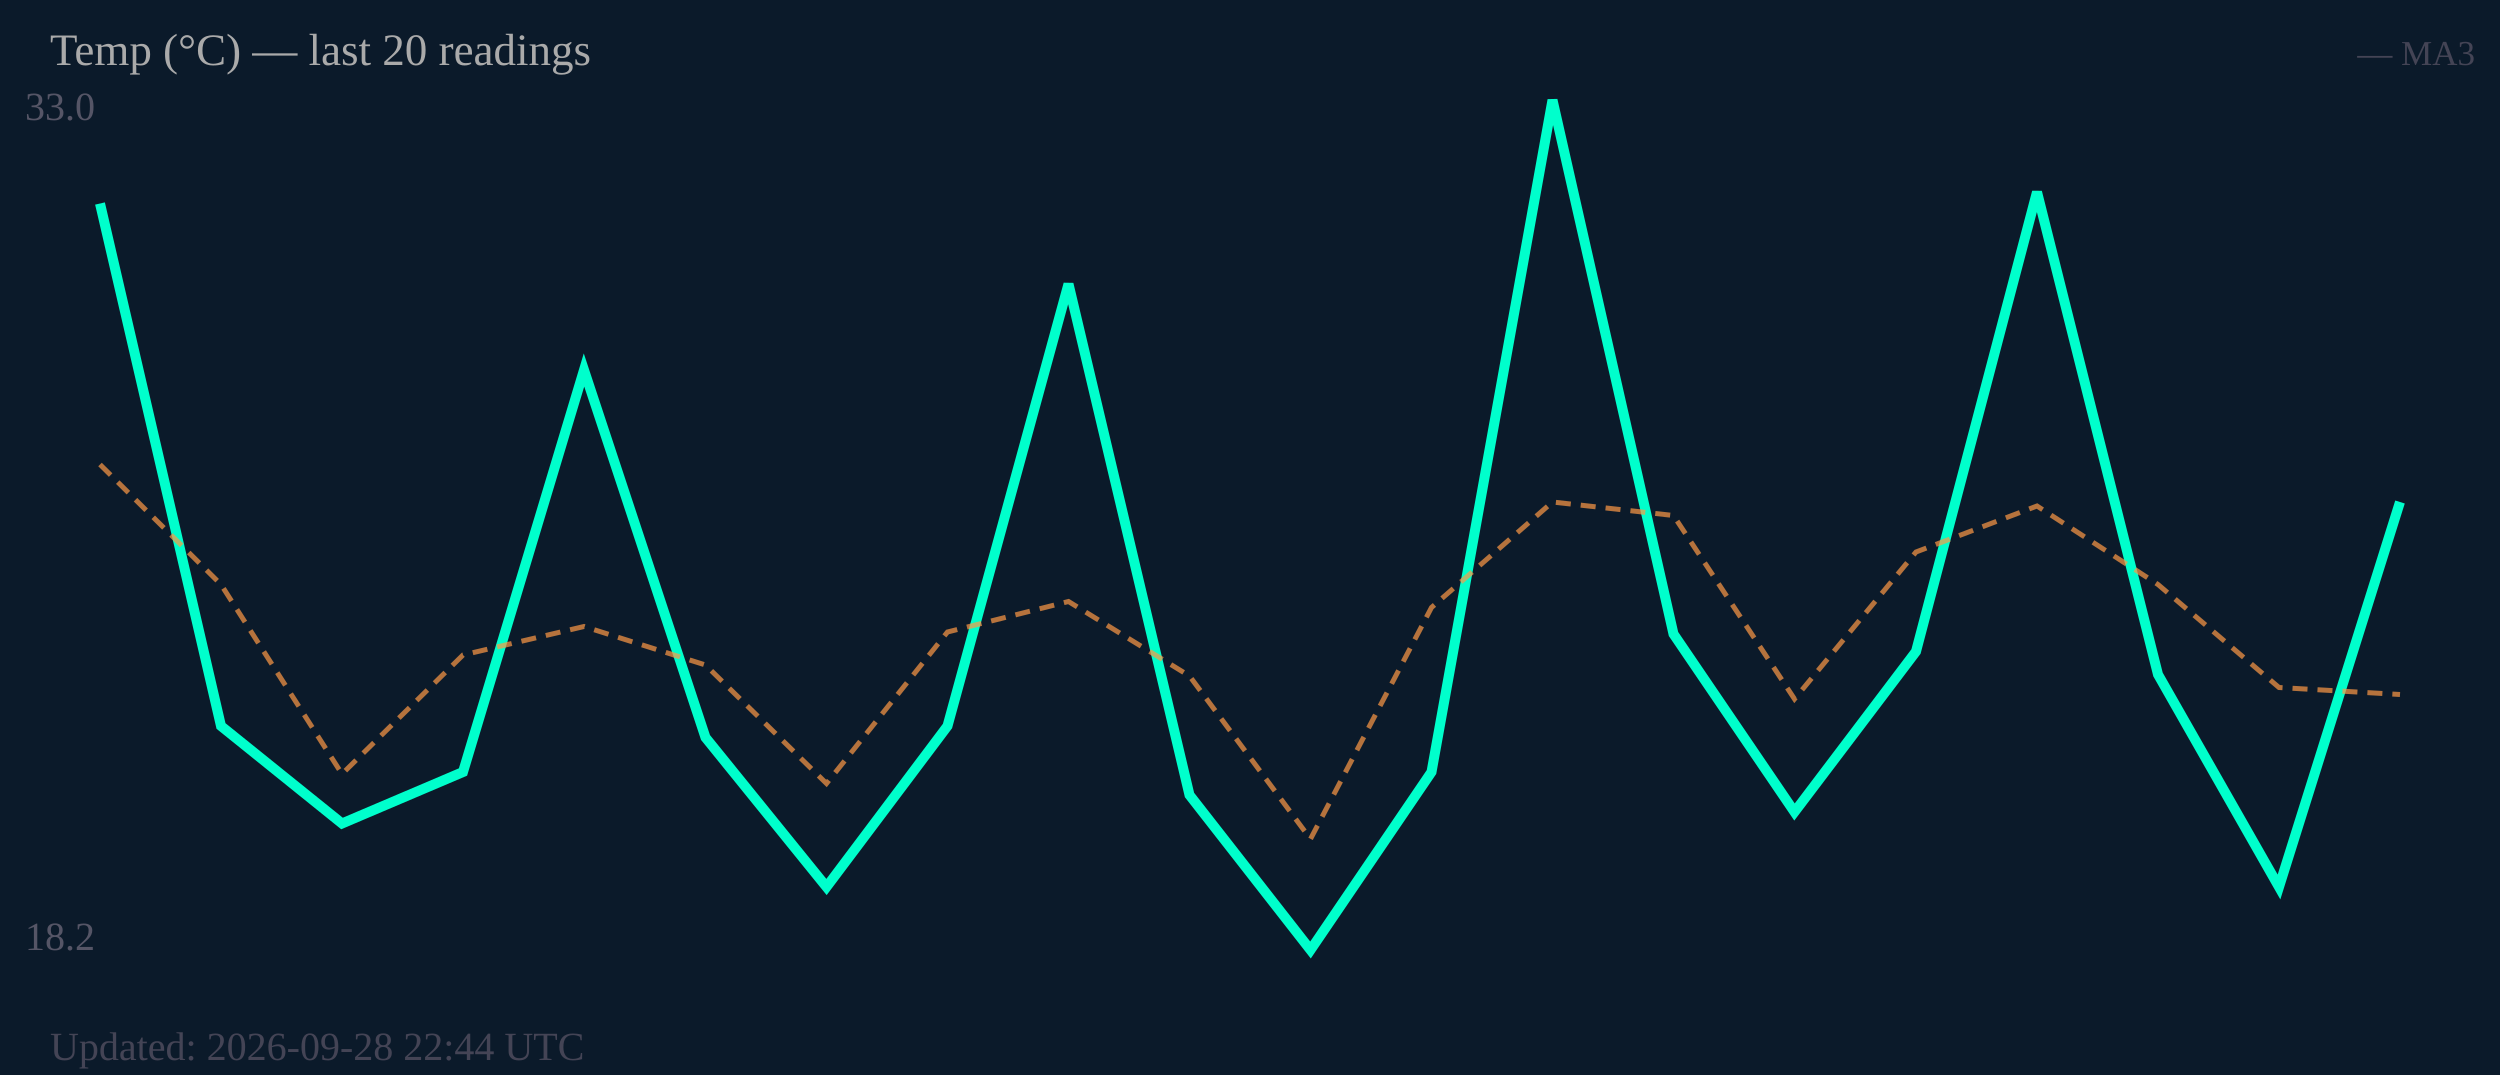
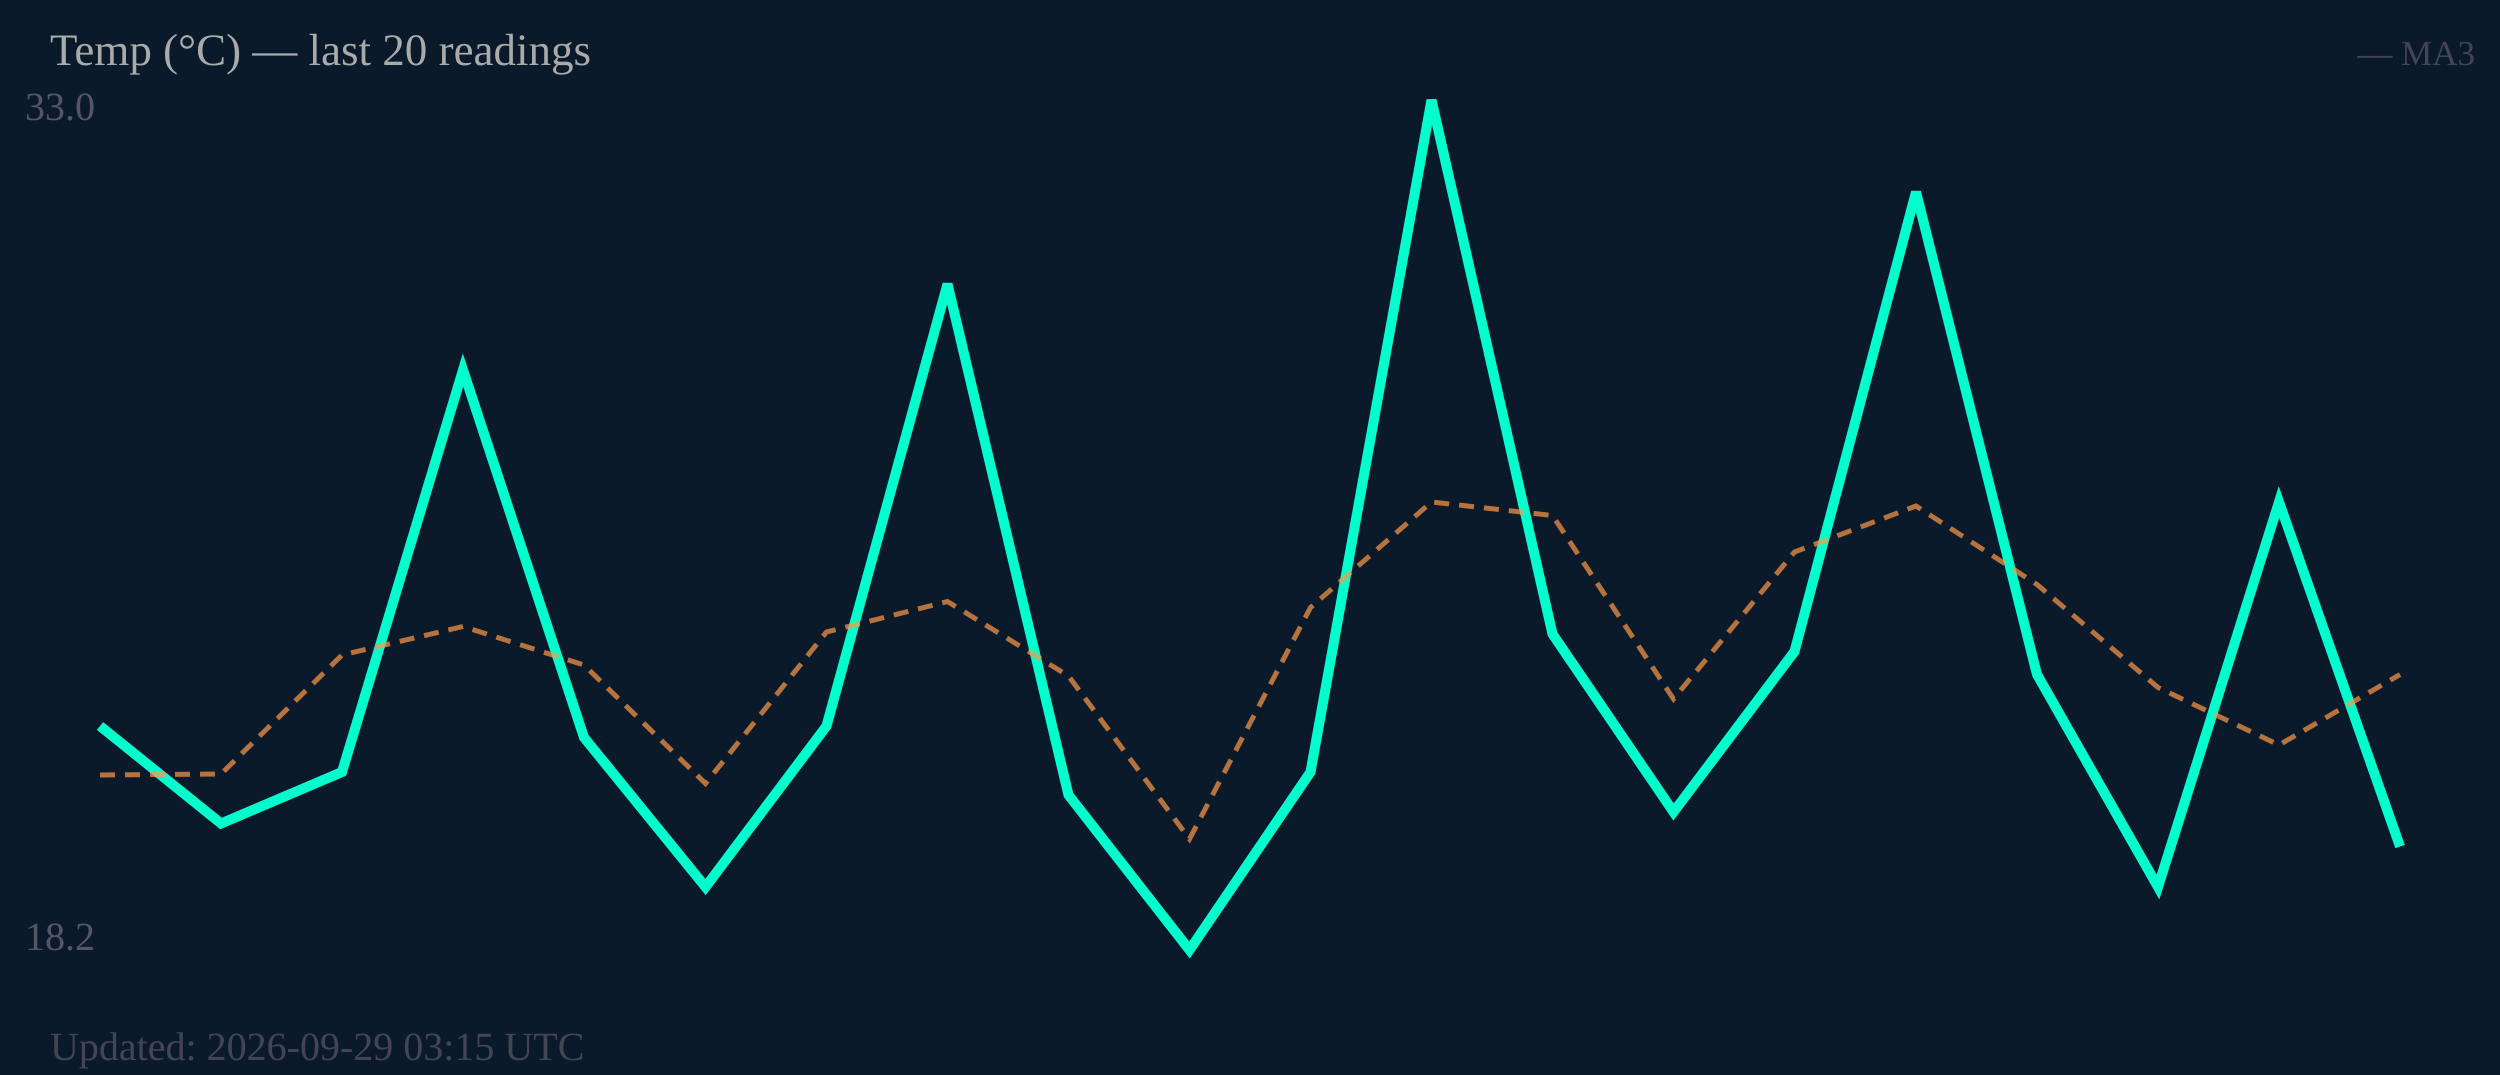
<svg xmlns="http://www.w3.org/2000/svg" width="500" height="215" viewBox="0 0 500 215">
  <rect width="500" height="215" fill="#0b1a2a" />
  <text x="5" y="24" font-size="8" fill="#556">33.0</text>
  <text x="5" y="190" font-size="8" fill="#556">18.2</text>
-   <polyline fill="none" stroke="#00ffcc" stroke-width="2" points="20.0,40.7 44.2,145.2 68.4,164.7 92.6,154.4 116.8,74.0 141.1,147.5 165.3,177.4 189.5,145.2 213.7,56.8 237.9,159.0 262.1,190.0 286.3,154.4 310.5,20.0 334.7,126.8 358.9,162.4 383.2,130.3 407.4,38.4 431.6,134.9 455.8,177.4 480.0,100.4" />
-   <polyline fill="none" stroke="#ff9944" stroke-width="1" stroke-dasharray="3,2" opacity="0.7" points="20.0,92.9 44.2,116.9 68.4,154.8 92.6,131.0 116.8,125.3 141.1,133.0 165.3,156.7 189.5,126.4 213.7,120.3 237.9,135.2 262.1,167.8 286.3,121.5 310.5,100.4 334.7,103.1 358.9,139.8 383.2,110.4 407.4,101.2 431.6,116.9 455.8,137.5 480.0,138.9" />
+   <polyline fill="none" stroke="#00ffcc" stroke-width="2" points="20.0,145.2 44.2,164.7 68.4,154.4 92.6,74.0 116.8,147.5 141.1,177.4 165.3,145.2 189.5,56.8 213.7,159.0 237.9,190.0 262.1,154.4 286.3,20.0 310.5,126.8 334.7,162.4 358.9,130.3 383.2,38.4 407.4,134.9 431.6,177.4 455.8,100.4 480.0,169.3" />
+   <polyline fill="none" stroke="#ff9944" stroke-width="1" stroke-dasharray="3,2" opacity="0.7" points="20.0,155.0 44.2,154.8 68.4,131.0 92.6,125.3 116.8,133.0 141.1,156.7 165.3,126.4 189.5,120.3 213.7,135.2 237.9,167.8 262.1,121.5 286.3,100.4 310.5,103.1 334.7,139.8 358.9,110.4 383.2,101.2 407.4,116.9 431.6,137.5 455.8,149.0 480.0,134.9" />
  <text x="10" y="13" font-size="9" fill="#aaa">Temp (°C) — last 20 readings</text>
  <text x="495" y="13" font-size="7" fill="#445" text-anchor="end">— MA3</text>
-   <text x="10" y="212" font-size="8" fill="#445">Updated: 2026-09-28 22:44 UTC</text>
+   <text x="10" y="212" font-size="8" fill="#445">Updated: 2026-09-29 03:15 UTC</text>
</svg>
